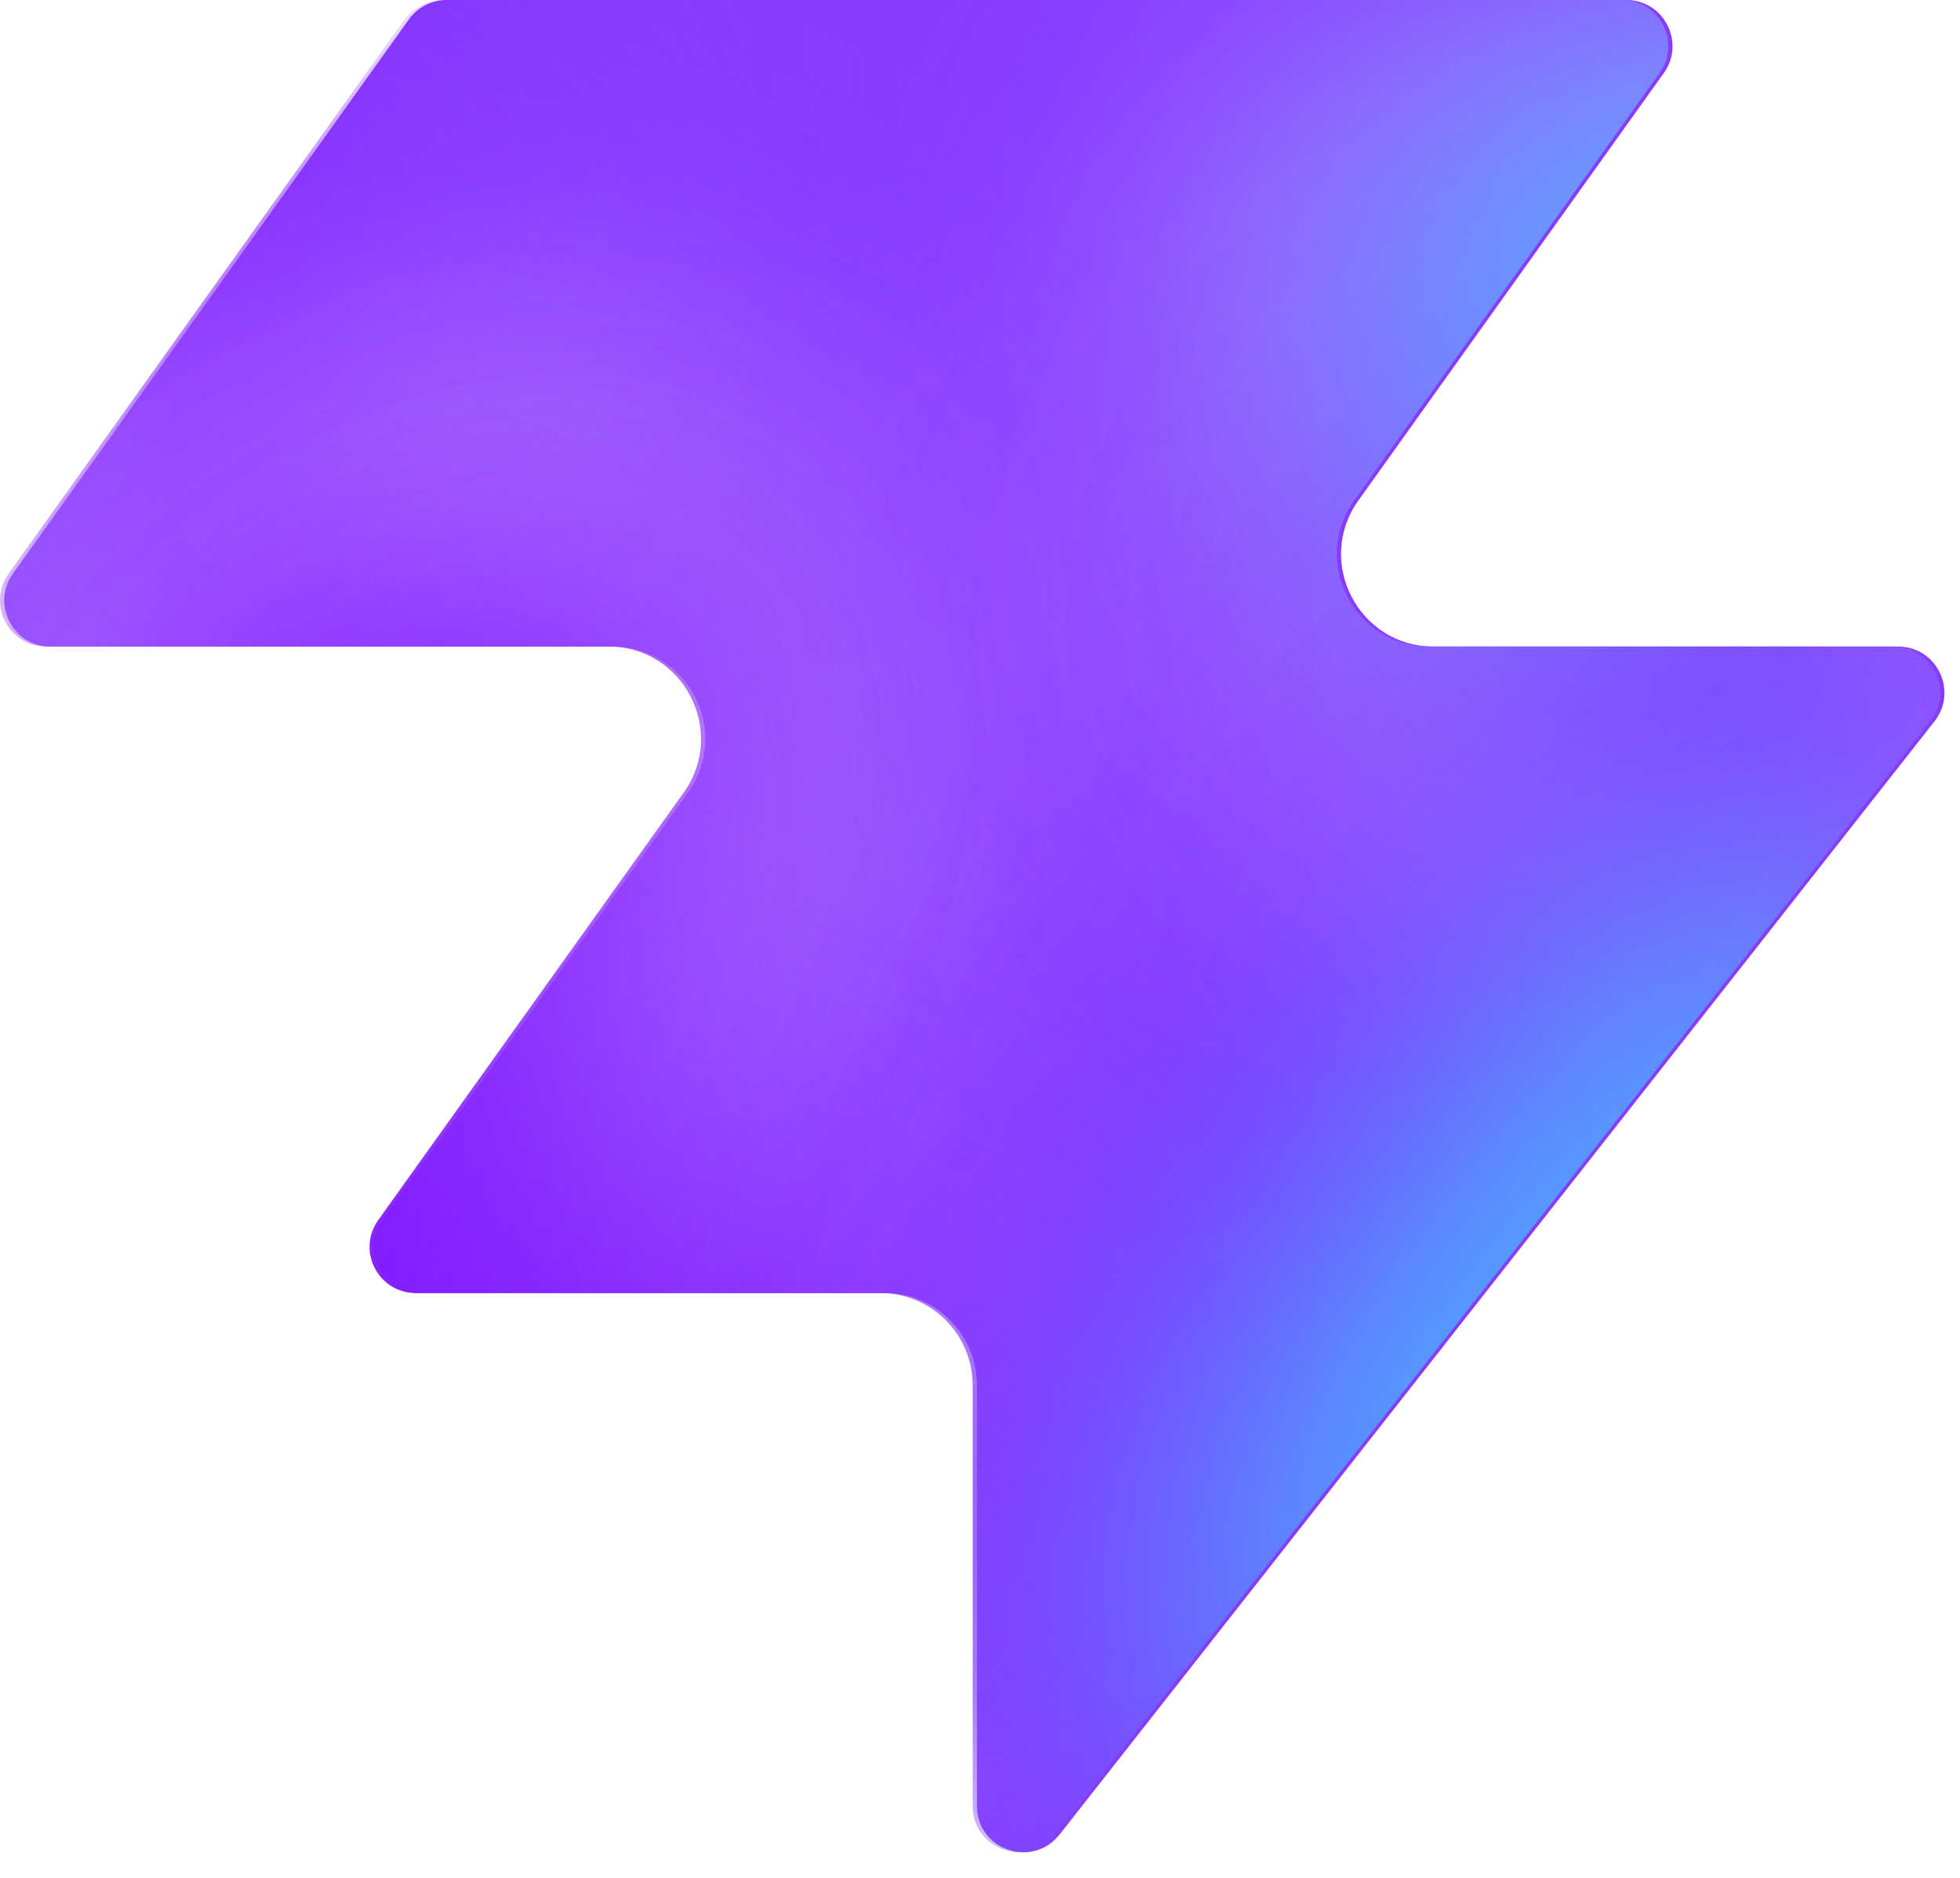
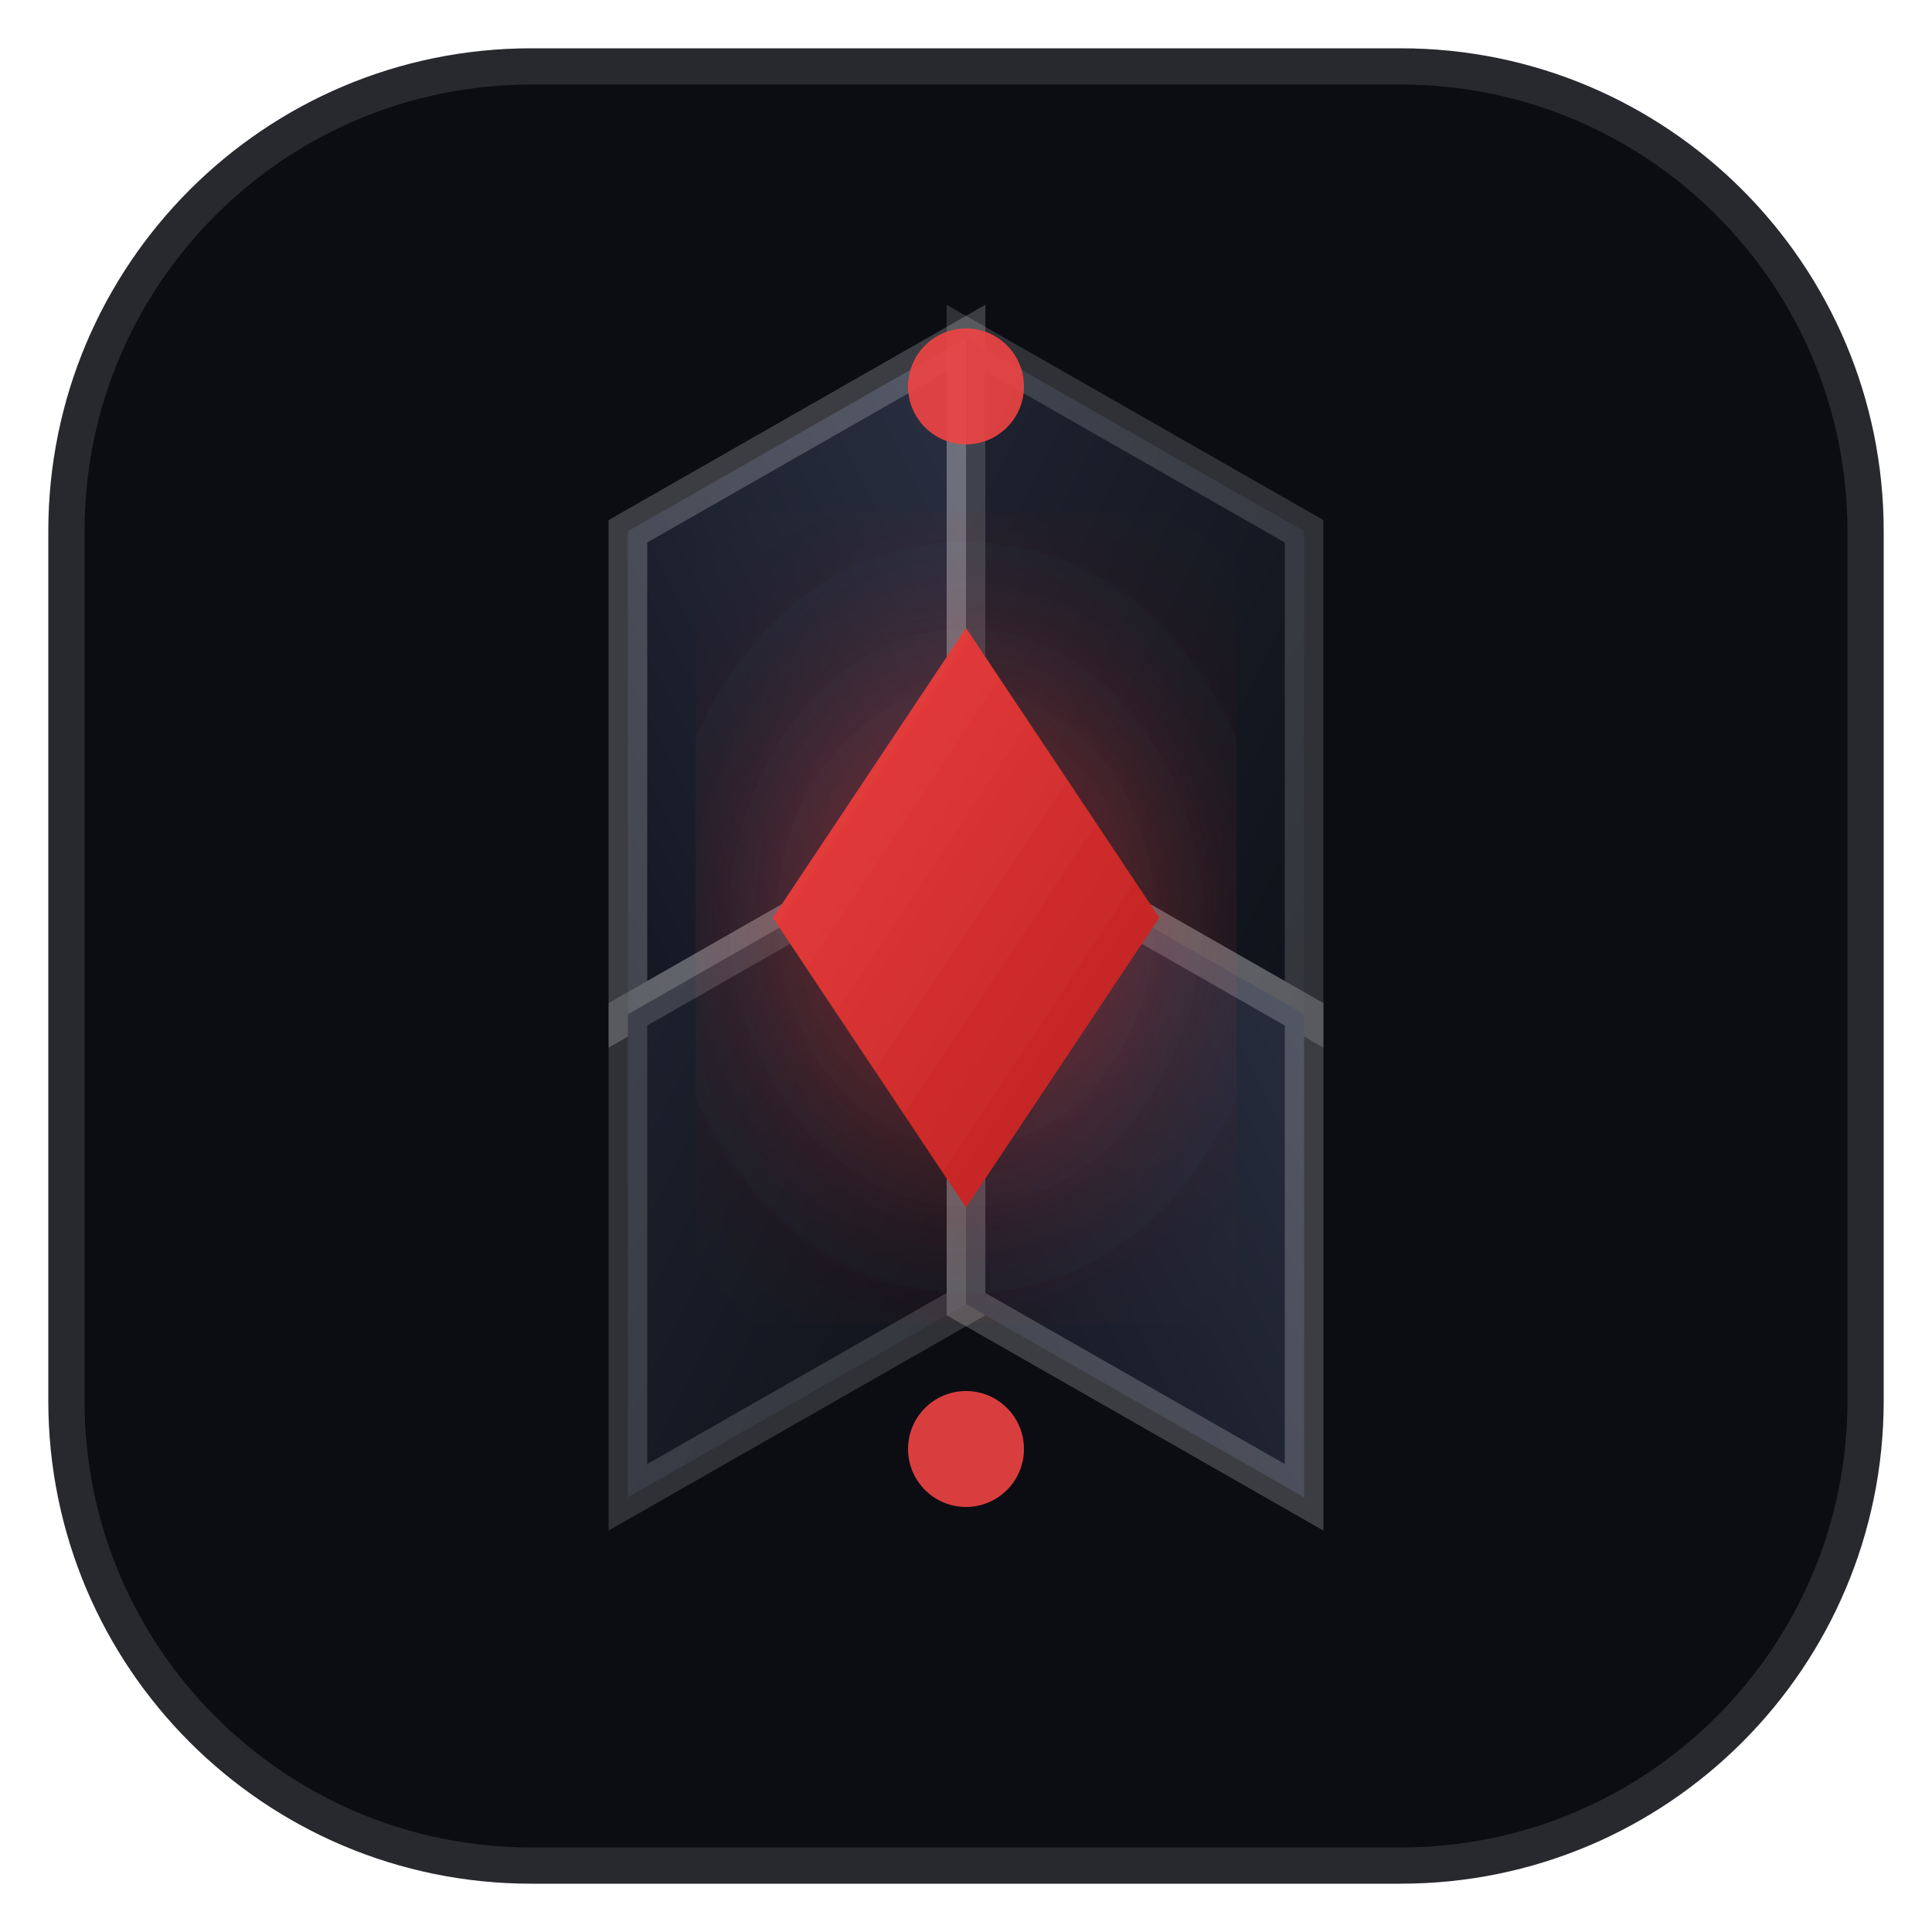
- <svg xmlns="http://www.w3.org/2000/svg" width="48" height="46" fill="none" viewBox="0 0 48 46">
-   <path fill="#863bff" d="M25.946 44.938c-.664.845-2.021.375-2.021-.698V33.937a2.26 2.26 0 0 0-2.262-2.262H10.287c-.92 0-1.456-1.04-.92-1.788l7.48-10.471c1.07-1.497 0-3.578-1.842-3.578H1.237c-.92 0-1.456-1.04-.92-1.788L10.013.474c.214-.297.556-.474.92-.474h28.894c.92 0 1.456 1.04.92 1.788l-7.48 10.471c-1.07 1.498 0 3.579 1.842 3.579h11.377c.943 0 1.473 1.088.89 1.83L25.947 44.94z" style="fill:#863bff;fill:color(display-p3 .525 .23 1);fill-opacity:1" />
-   <mask id="a" width="48" height="46" x="0" y="0" maskUnits="userSpaceOnUse" style="mask-type:alpha">
-     <path fill="#000" d="M25.842 44.938c-.664.844-2.021.375-2.021-.698V33.937a2.26 2.26 0 0 0-2.262-2.262H10.183c-.92 0-1.456-1.04-.92-1.788l7.48-10.471c1.07-1.498 0-3.579-1.842-3.579H1.133c-.92 0-1.456-1.04-.92-1.787L9.91.473c.214-.297.556-.474.92-.474h28.894c.92 0 1.456 1.04.92 1.788l-7.48 10.471c-1.07 1.498 0 3.578 1.842 3.578h11.377c.943 0 1.473 1.088.89 1.832L25.843 44.94z" style="fill:#000;fill-opacity:1" />
-   </mask>
-   <g mask="url(#a)">
-     <g filter="url(#b)">
-       <ellipse cx="5.508" cy="14.704" fill="#ede6ff" rx="5.508" ry="14.704" style="fill:#ede6ff;fill:color(display-p3 .927 .903 1);fill-opacity:1" transform="matrix(.00324 1 1 -.00324 -4.47 31.516)" />
-     </g>
-     <g filter="url(#c)">
-       <ellipse cx="10.399" cy="29.851" fill="#ede6ff" rx="10.399" ry="29.851" style="fill:#ede6ff;fill:color(display-p3 .927 .903 1);fill-opacity:1" transform="matrix(.00324 1 1 -.00324 -39.328 7.883)" />
-     </g>
-     <g filter="url(#d)">
-       <ellipse cx="5.508" cy="30.487" fill="#7e14ff" rx="5.508" ry="30.487" style="fill:#7e14ff;fill:color(display-p3 .492 .077 1);fill-opacity:1" transform="rotate(89.814 -25.913 -14.639)scale(1 -1)" />
-     </g>
-     <g filter="url(#e)">
-       <ellipse cx="5.508" cy="30.599" fill="#7e14ff" rx="5.508" ry="30.599" style="fill:#7e14ff;fill:color(display-p3 .492 .077 1);fill-opacity:1" transform="rotate(89.814 -32.644 -3.334)scale(1 -1)" />
-     </g>
-     <g filter="url(#f)">
-       <ellipse cx="5.508" cy="30.599" fill="#7e14ff" rx="5.508" ry="30.599" style="fill:#7e14ff;fill:color(display-p3 .492 .077 1);fill-opacity:1" transform="matrix(.00324 1 1 -.00324 -34.34 30.47)" />
-     </g>
-     <g filter="url(#g)">
-       <ellipse cx="14.072" cy="22.078" fill="#ede6ff" rx="14.072" ry="22.078" style="fill:#ede6ff;fill:color(display-p3 .927 .903 1);fill-opacity:1" transform="rotate(93.35 24.506 48.493)scale(-1 1)" />
-     </g>
-     <g filter="url(#h)">
-       <ellipse cx="3.47" cy="21.501" fill="#7e14ff" rx="3.47" ry="21.501" style="fill:#7e14ff;fill:color(display-p3 .492 .077 1);fill-opacity:1" transform="rotate(89.009 28.708 47.59)scale(-1 1)" />
-     </g>
-     <g filter="url(#i)">
-       <ellipse cx="3.47" cy="21.501" fill="#7e14ff" rx="3.47" ry="21.501" style="fill:#7e14ff;fill:color(display-p3 .492 .077 1);fill-opacity:1" transform="rotate(89.009 28.708 47.59)scale(-1 1)" />
-     </g>
-     <g filter="url(#j)">
-       <ellipse cx=".387" cy="8.972" fill="#7e14ff" rx="4.407" ry="29.108" style="fill:#7e14ff;fill:color(display-p3 .492 .077 1);fill-opacity:1" transform="rotate(39.51 .387 8.972)" />
-     </g>
-     <g filter="url(#k)">
-       <ellipse cx="47.523" cy="-6.092" fill="#7e14ff" rx="4.407" ry="29.108" style="fill:#7e14ff;fill:color(display-p3 .492 .077 1);fill-opacity:1" transform="rotate(37.892 47.523 -6.092)" />
-     </g>
-     <g filter="url(#l)">
-       <ellipse cx="41.412" cy="6.333" fill="#47bfff" rx="5.971" ry="9.665" style="fill:#47bfff;fill:color(display-p3 .28 .748 1);fill-opacity:1" transform="rotate(37.892 41.412 6.333)" />
-     </g>
-     <g filter="url(#m)">
-       <ellipse cx="-1.879" cy="38.332" fill="#7e14ff" rx="4.407" ry="29.108" style="fill:#7e14ff;fill:color(display-p3 .492 .077 1);fill-opacity:1" transform="rotate(37.892 -1.88 38.332)" />
-     </g>
-     <g filter="url(#n)">
-       <ellipse cx="-1.879" cy="38.332" fill="#7e14ff" rx="4.407" ry="29.108" style="fill:#7e14ff;fill:color(display-p3 .492 .077 1);fill-opacity:1" transform="rotate(37.892 -1.88 38.332)" />
-     </g>
-     <g filter="url(#o)">
-       <ellipse cx="35.651" cy="29.907" fill="#7e14ff" rx="4.407" ry="29.108" style="fill:#7e14ff;fill:color(display-p3 .492 .077 1);fill-opacity:1" transform="rotate(37.892 35.651 29.907)" />
-     </g>
-     <g filter="url(#p)">
-       <ellipse cx="38.418" cy="32.4" fill="#47bfff" rx="5.971" ry="15.297" style="fill:#47bfff;fill:color(display-p3 .28 .748 1);fill-opacity:1" transform="rotate(37.892 38.418 32.4)" />
-     </g>
-   </g>
+ <svg xmlns="http://www.w3.org/2000/svg" width="40" height="40" viewBox="0 0 40 40" fill="none">
  <defs>
-     <filter id="b" width="60.045" height="41.654" x="-19.77" y="16.149" color-interpolation-filters="sRGB" filterUnits="userSpaceOnUse">
-       <feFlood flood-opacity="0" result="BackgroundImageFix" />
-       <feBlend in="SourceGraphic" in2="BackgroundImageFix" result="shape" />
-       <feGaussianBlur result="effect1_foregroundBlur_2002_17158" stdDeviation="7.659" />
-     </filter>
-     <filter id="c" width="90.34" height="51.437" x="-54.613" y="-7.533" color-interpolation-filters="sRGB" filterUnits="userSpaceOnUse">
-       <feFlood flood-opacity="0" result="BackgroundImageFix" />
-       <feBlend in="SourceGraphic" in2="BackgroundImageFix" result="shape" />
-       <feGaussianBlur result="effect1_foregroundBlur_2002_17158" stdDeviation="7.659" />
-     </filter>
-     <filter id="d" width="79.355" height="29.4" x="-49.64" y="2.03" color-interpolation-filters="sRGB" filterUnits="userSpaceOnUse">
-       <feFlood flood-opacity="0" result="BackgroundImageFix" />
-       <feBlend in="SourceGraphic" in2="BackgroundImageFix" result="shape" />
-       <feGaussianBlur result="effect1_foregroundBlur_2002_17158" stdDeviation="4.596" />
-     </filter>
-     <filter id="e" width="79.579" height="29.4" x="-45.045" y="20.029" color-interpolation-filters="sRGB" filterUnits="userSpaceOnUse">
-       <feFlood flood-opacity="0" result="BackgroundImageFix" />
-       <feBlend in="SourceGraphic" in2="BackgroundImageFix" result="shape" />
-       <feGaussianBlur result="effect1_foregroundBlur_2002_17158" stdDeviation="4.596" />
-     </filter>
-     <filter id="f" width="79.579" height="29.4" x="-43.513" y="21.178" color-interpolation-filters="sRGB" filterUnits="userSpaceOnUse">
-       <feFlood flood-opacity="0" result="BackgroundImageFix" />
-       <feBlend in="SourceGraphic" in2="BackgroundImageFix" result="shape" />
-       <feGaussianBlur result="effect1_foregroundBlur_2002_17158" stdDeviation="4.596" />
-     </filter>
-     <filter id="g" width="74.749" height="58.852" x="15.756" y="-17.901" color-interpolation-filters="sRGB" filterUnits="userSpaceOnUse">
-       <feFlood flood-opacity="0" result="BackgroundImageFix" />
-       <feBlend in="SourceGraphic" in2="BackgroundImageFix" result="shape" />
-       <feGaussianBlur result="effect1_foregroundBlur_2002_17158" stdDeviation="7.659" />
-     </filter>
-     <filter id="h" width="61.377" height="25.362" x="23.548" y="2.284" color-interpolation-filters="sRGB" filterUnits="userSpaceOnUse">
-       <feFlood flood-opacity="0" result="BackgroundImageFix" />
-       <feBlend in="SourceGraphic" in2="BackgroundImageFix" result="shape" />
-       <feGaussianBlur result="effect1_foregroundBlur_2002_17158" stdDeviation="4.596" />
-     </filter>
-     <filter id="i" width="61.377" height="25.362" x="23.548" y="2.284" color-interpolation-filters="sRGB" filterUnits="userSpaceOnUse">
-       <feFlood flood-opacity="0" result="BackgroundImageFix" />
-       <feBlend in="SourceGraphic" in2="BackgroundImageFix" result="shape" />
-       <feGaussianBlur result="effect1_foregroundBlur_2002_17158" stdDeviation="4.596" />
-     </filter>
-     <filter id="j" width="56.045" height="63.649" x="-27.636" y="-22.853" color-interpolation-filters="sRGB" filterUnits="userSpaceOnUse">
-       <feFlood flood-opacity="0" result="BackgroundImageFix" />
-       <feBlend in="SourceGraphic" in2="BackgroundImageFix" result="shape" />
-       <feGaussianBlur result="effect1_foregroundBlur_2002_17158" stdDeviation="4.596" />
-     </filter>
-     <filter id="k" width="54.814" height="64.646" x="20.116" y="-38.415" color-interpolation-filters="sRGB" filterUnits="userSpaceOnUse">
-       <feFlood flood-opacity="0" result="BackgroundImageFix" />
-       <feBlend in="SourceGraphic" in2="BackgroundImageFix" result="shape" />
-       <feGaussianBlur result="effect1_foregroundBlur_2002_17158" stdDeviation="4.596" />
-     </filter>
-     <filter id="l" width="33.541" height="35.313" x="24.641" y="-11.323" color-interpolation-filters="sRGB" filterUnits="userSpaceOnUse">
-       <feFlood flood-opacity="0" result="BackgroundImageFix" />
-       <feBlend in="SourceGraphic" in2="BackgroundImageFix" result="shape" />
-       <feGaussianBlur result="effect1_foregroundBlur_2002_17158" stdDeviation="4.596" />
-     </filter>
-     <filter id="m" width="54.814" height="64.646" x="-29.286" y="6.009" color-interpolation-filters="sRGB" filterUnits="userSpaceOnUse">
-       <feFlood flood-opacity="0" result="BackgroundImageFix" />
-       <feBlend in="SourceGraphic" in2="BackgroundImageFix" result="shape" />
-       <feGaussianBlur result="effect1_foregroundBlur_2002_17158" stdDeviation="4.596" />
-     </filter>
-     <filter id="n" width="54.814" height="64.646" x="-29.286" y="6.009" color-interpolation-filters="sRGB" filterUnits="userSpaceOnUse">
-       <feFlood flood-opacity="0" result="BackgroundImageFix" />
-       <feBlend in="SourceGraphic" in2="BackgroundImageFix" result="shape" />
-       <feGaussianBlur result="effect1_foregroundBlur_2002_17158" stdDeviation="4.596" />
-     </filter>
-     <filter id="o" width="54.814" height="64.646" x="8.244" y="-2.416" color-interpolation-filters="sRGB" filterUnits="userSpaceOnUse">
-       <feFlood flood-opacity="0" result="BackgroundImageFix" />
-       <feBlend in="SourceGraphic" in2="BackgroundImageFix" result="shape" />
-       <feGaussianBlur result="effect1_foregroundBlur_2002_17158" stdDeviation="4.596" />
-     </filter>
-     <filter id="p" width="39.409" height="43.623" x="18.713" y="10.588" color-interpolation-filters="sRGB" filterUnits="userSpaceOnUse">
-       <feFlood flood-opacity="0" result="BackgroundImageFix" />
-       <feBlend in="SourceGraphic" in2="BackgroundImageFix" result="shape" />
-       <feGaussianBlur result="effect1_foregroundBlur_2002_17158" stdDeviation="4.596" />
+     <linearGradient id="dtRedGrad" x1="0%" y1="0%" x2="100%" y2="100%">
+       <stop offset="0%" stop-color="#EF4444" />
+       <stop offset="100%" stop-color="#B91C1C" />
+     </linearGradient>
+     <linearGradient id="dtDarkGrad1" x1="0%" y1="0%" x2="100%" y2="100%">
+       <stop offset="0%" stop-color="#1E2330" />
+       <stop offset="100%" stop-color="#0F1219" />
+     </linearGradient>
+     <linearGradient id="dtDarkGrad2" x1="100%" y1="0%" x2="0%" y2="100%">
+       <stop offset="0%" stop-color="#2A3042" />
+       <stop offset="100%" stop-color="#141722" />
+     </linearGradient>
+     <filter id="dtRedGlow" x="-20%" y="-20%" width="140%" height="140%">
+       <feDropShadow dx="0" dy="0" stdDeviation="2.5" flood-color="#EF4444" flood-opacity="0.6" />
    </filter>
  </defs>
+   <rect x="1" y="1" width="38" height="38" rx="10" fill="#0B0D13" stroke="rgba(255, 255, 255, 0.12)" stroke-width="1.5" />
+   <path d="M13 11L20 7L20 17L13 21Z" fill="url(#dtDarkGrad2)" stroke="rgba(255, 255, 255, 0.2)" stroke-width="0.8" />
+   <path d="M13 21L20 17L20 27L13 31Z" fill="url(#dtDarkGrad1)" stroke="rgba(255, 255, 255, 0.15)" stroke-width="0.8" />
+   <path d="M27 11L20 7L20 17L27 21Z" fill="url(#dtDarkGrad1)" stroke="rgba(255, 255, 255, 0.15)" stroke-width="0.8" />
+   <path d="M27 21L20 17L20 27L27 31Z" fill="url(#dtDarkGrad2)" stroke="rgba(255, 255, 255, 0.2)" stroke-width="0.8" />
+   <polygon points="20,13 24,19 20,25 16,19" fill="url(#dtRedGrad)" filter="url(#dtRedGlow)" />
+   <circle cx="20" cy="8" r="1.2" fill="#EF4444" opacity="0.9" />
+   <circle cx="20" cy="30" r="1.2" fill="#EF4444" opacity="0.9" />
</svg>
